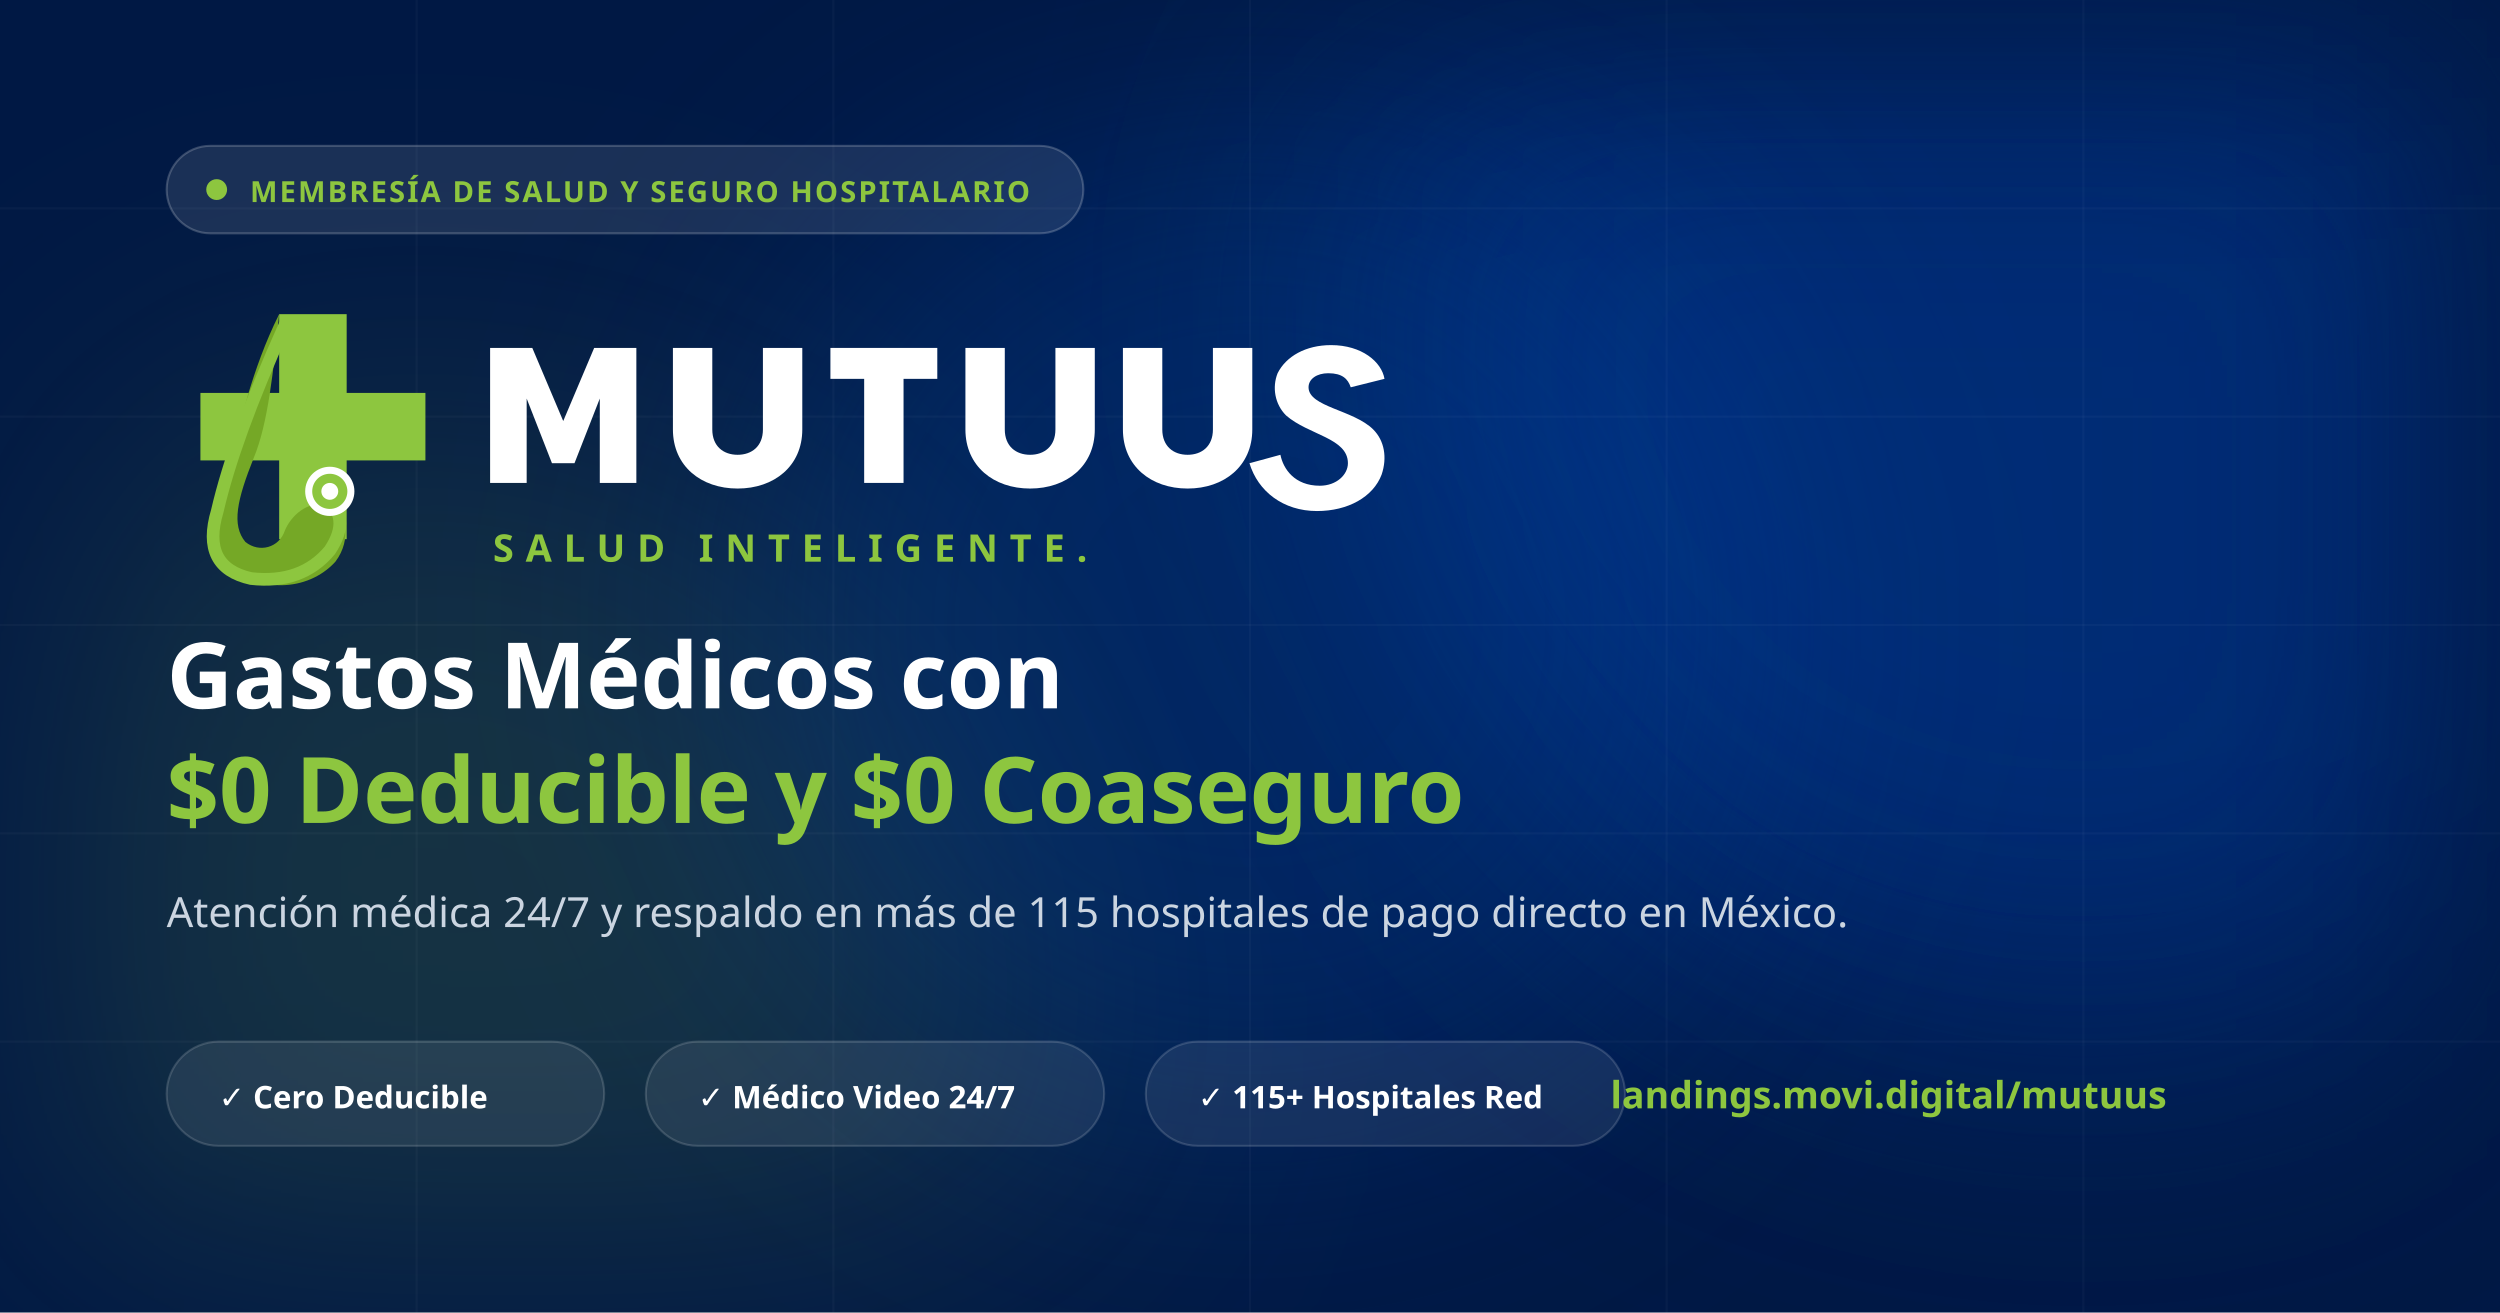
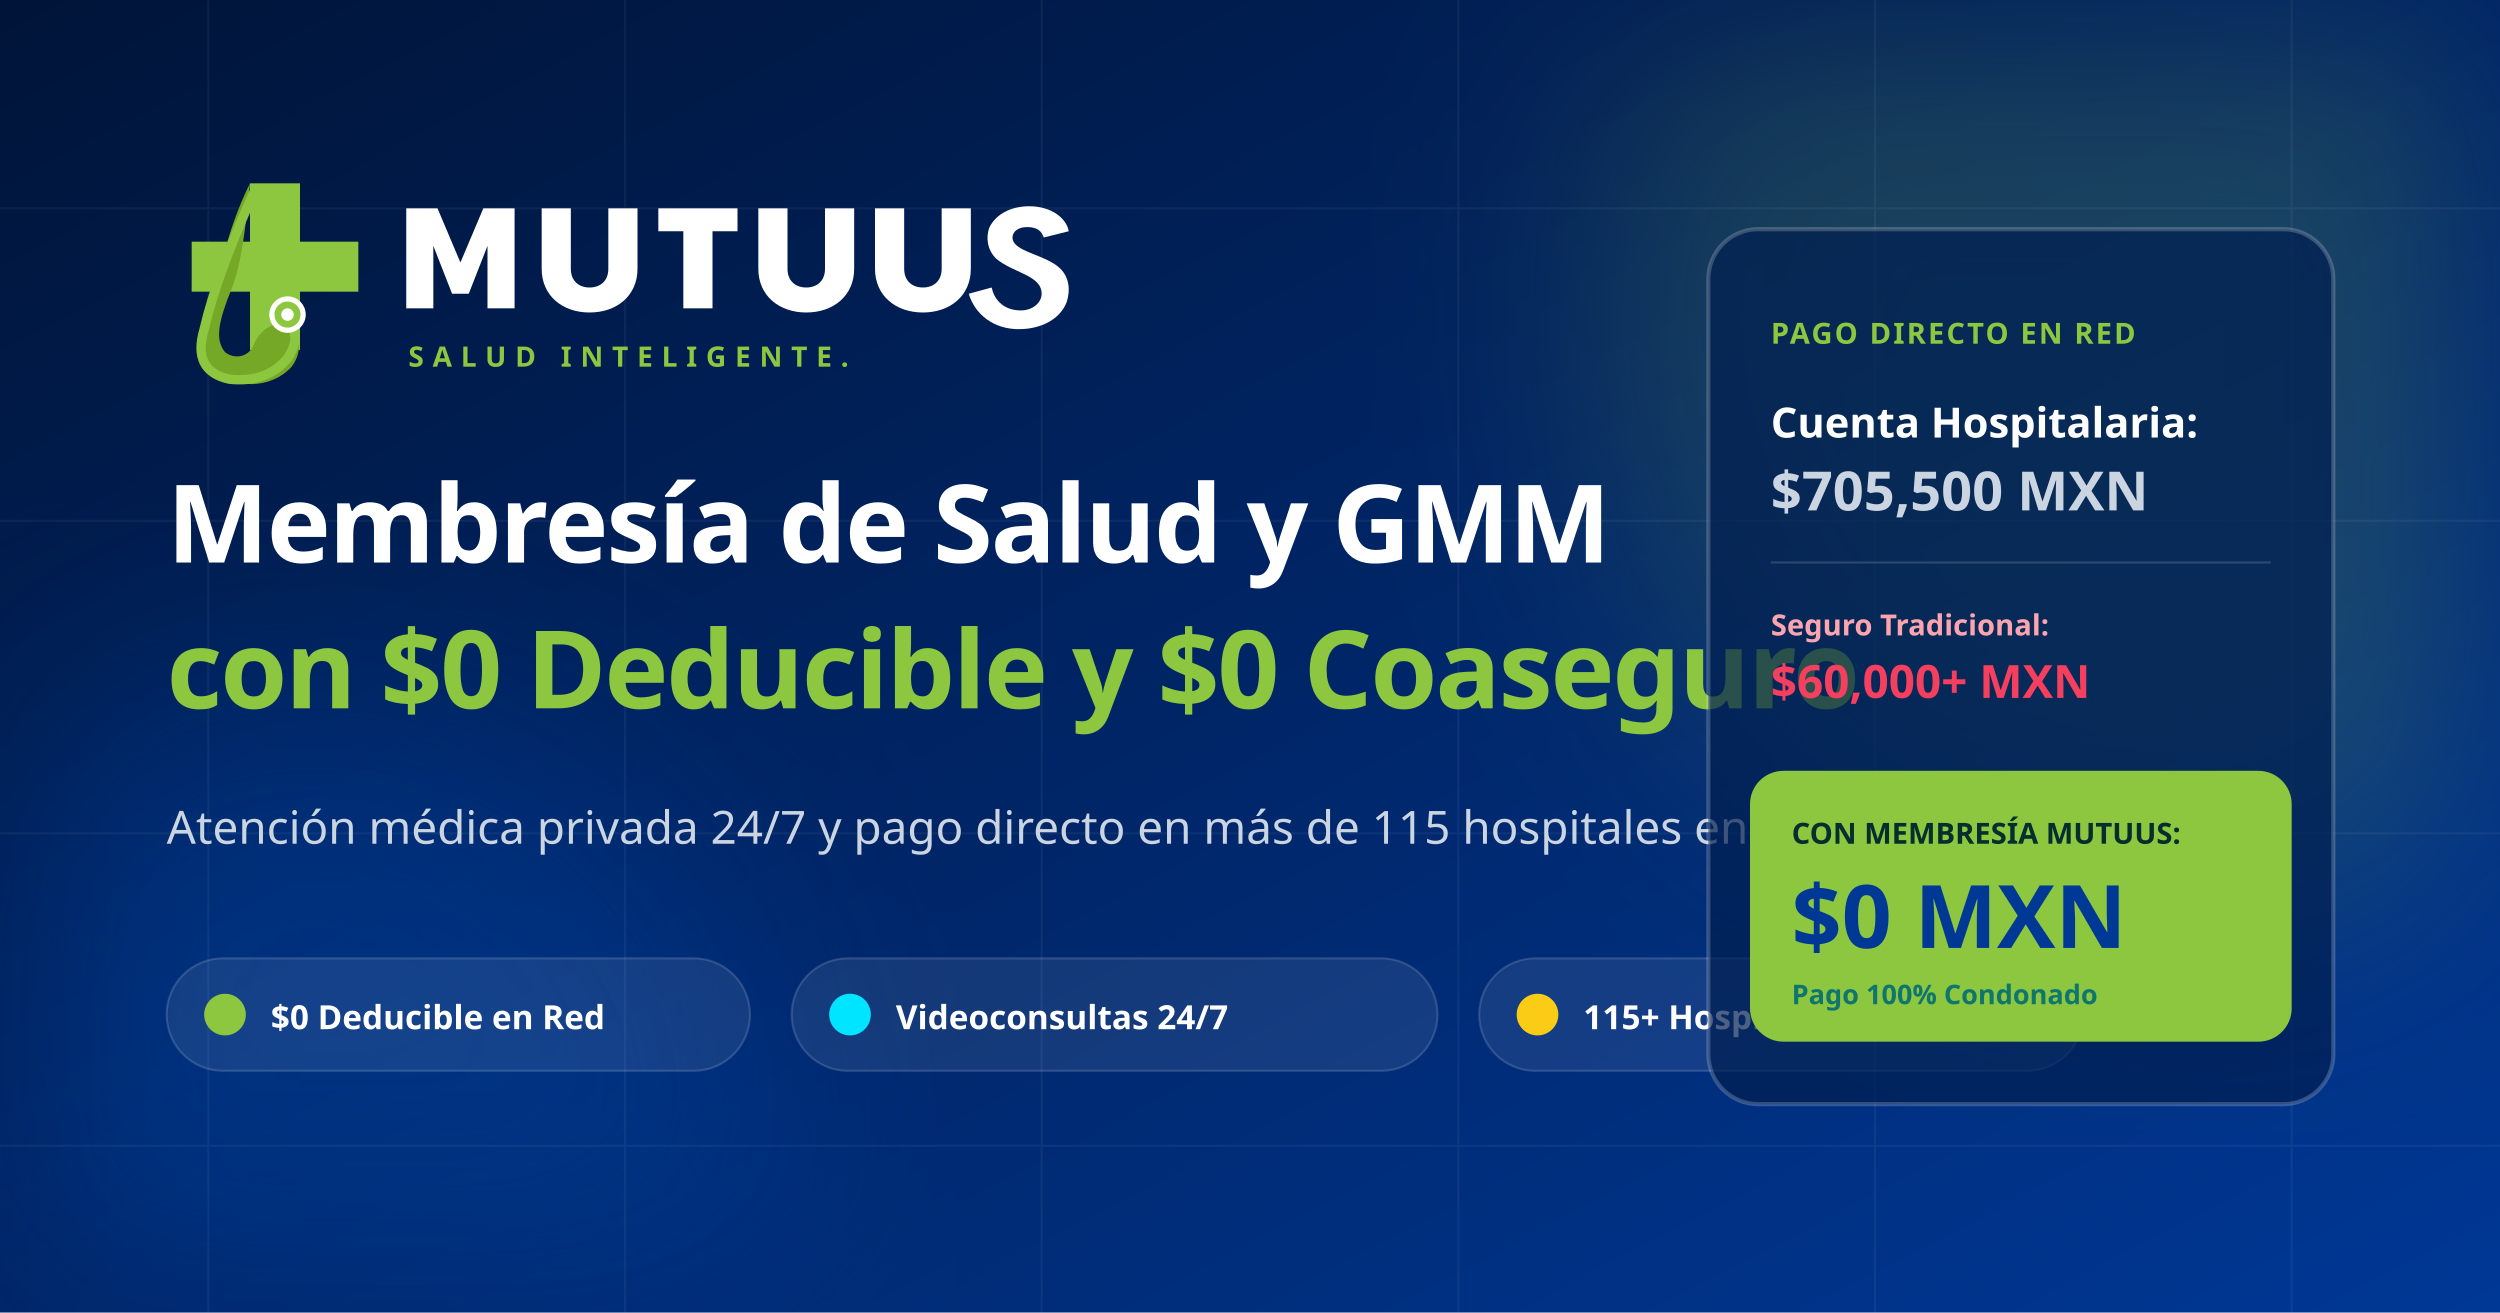
- <svg xmlns="http://www.w3.org/2000/svg" viewBox="0 0 1200 630" fill="none">
-   <rect width="1200" height="630" fill="#001844" />
-   <circle cx="1000" cy="150" r="350" fill="#003896" opacity="0.6" filter="blur(80px)" />
-   <circle cx="200" cy="500" r="300" fill="#8DC63F" opacity="0.15" filter="blur(90px)" />
-   <circle cx="600" cy="300" r="250" fill="#004CB7" opacity="0.25" filter="blur(70px)" />
-   <path d="M0 100 H1200 M0 200 H1200 M0 300 H1200 M0 400 H1200 M0 500 H1200" stroke="#FFFFFF" stroke-opacity="0.03" stroke-width="1" />
-   <path d="M200 0 V630 M400 0 V630 M600 0 V630 M800 0 V630 M1000 0 V630" stroke="#FFFFFF" stroke-opacity="0.03" stroke-width="1" />
-   <g transform="translate(80, 70)">
-     <rect width="440" height="42" rx="21" fill="#FFFFFF" fill-opacity="0.1" stroke="#FFFFFF" stroke-opacity="0.2" />
-     <circle cx="24" cy="21" r="5" fill="#8DC63F" />
-     <text x="40" y="27" font-family="'Montserrat', sans-serif" font-size="14" font-weight="800" fill="#8DC63F" letter-spacing="1">MEMBRESÍA DE SALUD Y SEGURO HOSPITALARIO</text>
+ <svg xmlns="http://www.w3.org/2000/svg" viewBox="0 0 1200 630" width="1200" height="630">
+   <defs>
+     <linearGradient id="bg" x1="0%" y1="0%" x2="100%" y2="100%">
+       <stop offset="0%" stop-color="#001438" />
+       <stop offset="50%" stop-color="#002566" />
+       <stop offset="100%" stop-color="#003896" />
+     </linearGradient>
+     <linearGradient id="accent" x1="0%" y1="0%" x2="100%" y2="100%">
+       <stop offset="0%" stop-color="#8DC63F" />
+       <stop offset="100%" stop-color="#B4EC51" />
+     </linearGradient>
+     <filter id="glow" x="-20%" y="-20%" width="140%" height="140%">
+       <feGaussianBlur stdDeviation="60" result="blur" />
+     </filter>
+   </defs>
+   <rect width="1200" height="630" fill="url(#bg)" />
+   <circle cx="1050" cy="150" r="280" fill="#8DC63F" opacity="0.18" filter="url(#glow)" />
+   <circle cx="150" cy="550" r="220" fill="#004CB7" opacity="0.35" filter="url(#glow)" />
+   <g opacity="0.05" stroke="#FFFFFF" stroke-width="1">
+     <line x1="100" y1="0" x2="100" y2="630" />
+     <line x1="300" y1="0" x2="300" y2="630" />
+     <line x1="500" y1="0" x2="500" y2="630" />
+     <line x1="700" y1="0" x2="700" y2="630" />
+     <line x1="900" y1="0" x2="900" y2="630" />
+     <line x1="1100" y1="0" x2="1100" y2="630" />
+     <line x1="0" y1="100" x2="1200" y2="100" />
+     <line x1="0" y1="250" x2="1200" y2="250" />
+     <line x1="0" y1="400" x2="1200" y2="400" />
+     <line x1="0" y1="550" x2="1200" y2="550" />
  </g>
-   <g transform="translate(80, 140) scale(1.35)">
+   <g transform="translate(80, 80)">
    <path d="M40 8 H64 V36 H92 V60 H64 V88 H40 V60 H12 V36 H40 Z" fill="#8DC63F" rx="3" />
    <path d="M40 8 C30 28 26 48 22 62 C18 74 12 86 22 97 C32 107 50 107 60 96 C66 88 64 78 57 76 C50 74 44 80 42 85 C40 91 33 93 28 89 C23 83 25 74 31 59 C36 47 38 28 40 8 Z" fill="#75A826" />
    <path d="M42 12 Q24 52 18 78 Q12 98 30 102 Q48 104 58 92 Q66 80 56 73" stroke="#8DC63F" stroke-width="4.5" stroke-linecap="round" fill="none" />
    <circle cx="58" cy="71" r="7.5" fill="#8DC63F" stroke="#FFFFFF" stroke-width="2.5" />
    <circle cx="58" cy="71" r="3" fill="#FFFFFF" />
    <g fill="#FFFFFF">
      <path d="M115 68 V20 H130 L141 46 L152 20 H167 V68 H154 V38 L145 61 H137 L128 38 V68 H115 Z" />
      <path d="M180 20 H194 V49 C194 55 198 58 203 58 C208 58 212 55 212 49 V20 H226 V49 C226 62 216 70 203 70 C190 70 180 62 180 49 V20 Z" />
      <path d="M236 31 V20 H274 V31 H262 V68 H248 V31 H236 Z" />
      <path d="M284 20 H298 V49 C298 55 302 58 307 58 C312 58 316 55 316 49 V20 H330 V49 C330 62 320 70 307 70 C294 70 284 62 284 49 V20 Z" />
      <path d="M340 20 H354 V49 C354 55 358 58 363 58 C368 58 372 55 372 49 V20 H386 V49 C386 62 376 70 363 70 C350 70 340 62 340 49 V20 Z" />
      <path d="M396 58 C397 63 401 69 410 69 C416 69 420 65 420 61 C420 52 406 51 398 44 C394 40 393 34 395 29 C398 23 405 19 414 19 C425 19 432 25 433 31 L421 34 C420 31 418 29 413 29 C409 29 406 31 406 34 C406 41 422 42 429 49 C433 53 434 59 432 65 C429 73 420 78 409 78 C397 78 388 71 385 61 L396 58 Z" />
    </g>
    <text x="116" y="96" font-family="'Montserrat', sans-serif" font-size="13.5" font-weight="800" fill="#8DC63F" letter-spacing="4.2">SALUD INTELIGENTE.</text>
  </g>
-   <text x="80" y="340" font-family="'Montserrat', sans-serif" font-size="44" font-weight="900" fill="#FFFFFF">Gastos Médicos con</text>
-   <text x="80" y="395" font-family="'Montserrat', sans-serif" font-size="44" font-weight="900" fill="#8DC63F">$0 Deducible y $0 Coaseguro</text>
-   <text x="80" y="445" font-family="'Montserrat', sans-serif" font-size="20" font-weight="500" fill="#CBD5E1">Atención médica 24/7 y respaldo en más de 115 hospitales de pago directo en México.</text>
-   <g transform="translate(80, 500)">
-     <rect width="210" height="50" rx="25" fill="#FFFFFF" fill-opacity="0.08" stroke="#FFFFFF" stroke-opacity="0.15" />
-     <text x="25" y="32" font-family="'Montserrat', sans-serif" font-size="15" font-weight="700" fill="#FFFFFF">✓ Cero Deducible</text>
-     <rect x="230" width="220" height="50" rx="25" fill="#FFFFFF" fill-opacity="0.08" stroke="#FFFFFF" stroke-opacity="0.15" />
-     <text x="255" y="32" font-family="'Montserrat', sans-serif" font-size="15" font-weight="700" fill="#FFFFFF">✓ Médico Video 24/7</text>
-     <rect x="470" width="230" height="50" rx="25" fill="#FFFFFF" fill-opacity="0.08" stroke="#FFFFFF" stroke-opacity="0.15" />
-     <text x="495" y="32" font-family="'Montserrat', sans-serif" font-size="15" font-weight="700" fill="#FFFFFF">✓ 115+ Hospitales Red</text>
-     <text x="960" y="32" font-family="'Montserrat', sans-serif" font-size="18" font-weight="800" fill="#8DC63F" text-anchor="end">landings.movi.digital/mutuus</text>
+   <text x="80" y="270" font-family="'Montserrat', sans-serif" font-size="52" font-weight="900" fill="#FFFFFF" letter-spacing="-1">
+     Membresía de Salud y GMM
+   </text>
+   <text x="80" y="340" font-family="'Montserrat', sans-serif" font-size="52" font-weight="900" fill="#8DC63F" letter-spacing="-1">
+     con $0 Deducible y $0 Coaseguro
+   </text>
+   <text x="80" y="405" font-family="'Montserrat', sans-serif" font-size="22" font-weight="500" fill="#CBD5E1">
+     Atención médica privada 24/7 y pago directo en más de 115 hospitales en México.
+   </text>
+   <g transform="translate(80, 460)">
+     <rect x="0" y="0" width="280" height="54" rx="27" fill="rgba(255,255,255,0.08)" stroke="rgba(255,255,255,0.15)" />
+     <circle cx="28" cy="27" r="10" fill="#8DC63F" />
+     <text x="50" y="34" font-family="'Montserrat', sans-serif" font-size="16" font-weight="700" fill="#FFFFFF">$0 Deducible en Red</text>
+     <rect x="300" y="0" width="310" height="54" rx="27" fill="rgba(255,255,255,0.08)" stroke="rgba(255,255,255,0.15)" />
+     <circle cx="328" cy="27" r="10" fill="#00E5FF" />
+     <text x="350" y="34" font-family="'Montserrat', sans-serif" font-size="16" font-weight="700" fill="#FFFFFF">Videoconsultas 24/7</text>
+     <rect x="630" y="0" width="290" height="54" rx="27" fill="rgba(255,255,255,0.08)" stroke="rgba(255,255,255,0.15)" />
+     <circle cx="658" cy="27" r="10" fill="#FACC15" />
+     <text x="680" y="34" font-family="'Montserrat', sans-serif" font-size="16" font-weight="700" fill="#FFFFFF">115+ Hospitales</text>
+   </g>
+   <g transform="translate(820, 110)">
+     <rect width="300" height="420" rx="24" fill="rgba(0, 30, 80, 0.7)" stroke="rgba(255,255,255,0.2)" stroke-width="2" />
+     <text x="30" y="55" font-family="'Montserrat', sans-serif" font-size="14" font-weight="800" fill="#8DC63F" letter-spacing="1">PAGO DIRECTO EN RED</text>
+     <text x="30" y="100" font-family="'Montserrat', sans-serif" font-size="20" font-weight="800" fill="#FFFFFF">Cuenta Hospitalaria:</text>
+     <text x="30" y="135" font-family="'Montserrat', sans-serif" font-size="26" font-weight="900" fill="#CBD5E1">$705,500 MXN</text>
+     <line x1="30" y1="160" x2="270" y2="160" stroke="rgba(255,255,255,0.15)" stroke-width="1" />
+     <text x="30" y="195" font-family="'Montserrat', sans-serif" font-size="14" font-weight="600" fill="#FDA4AF">Seguro Tradicional:</text>
+     <text x="30" y="225" font-family="'Montserrat', sans-serif" font-size="22" font-weight="800" fill="#F43F5E">$60,000+ MXN</text>
+     <rect x="20" y="260" width="260" height="130" rx="16" fill="#8DC63F" />
+     <text x="40" y="295" font-family="'Montserrat', sans-serif" font-size="14" font-weight="800" fill="#042F2E">CON MEMBRESÍA MUTUUS:</text>
+     <text x="40" y="345" font-family="'Montserrat', sans-serif" font-size="42" font-weight="900" fill="#003896">$0 MXN</text>
+     <text x="40" y="372" font-family="'Montserrat', sans-serif" font-size="13" font-weight="700" fill="#0F766E">Pago 100% Condonado</text>
  </g>
</svg>
